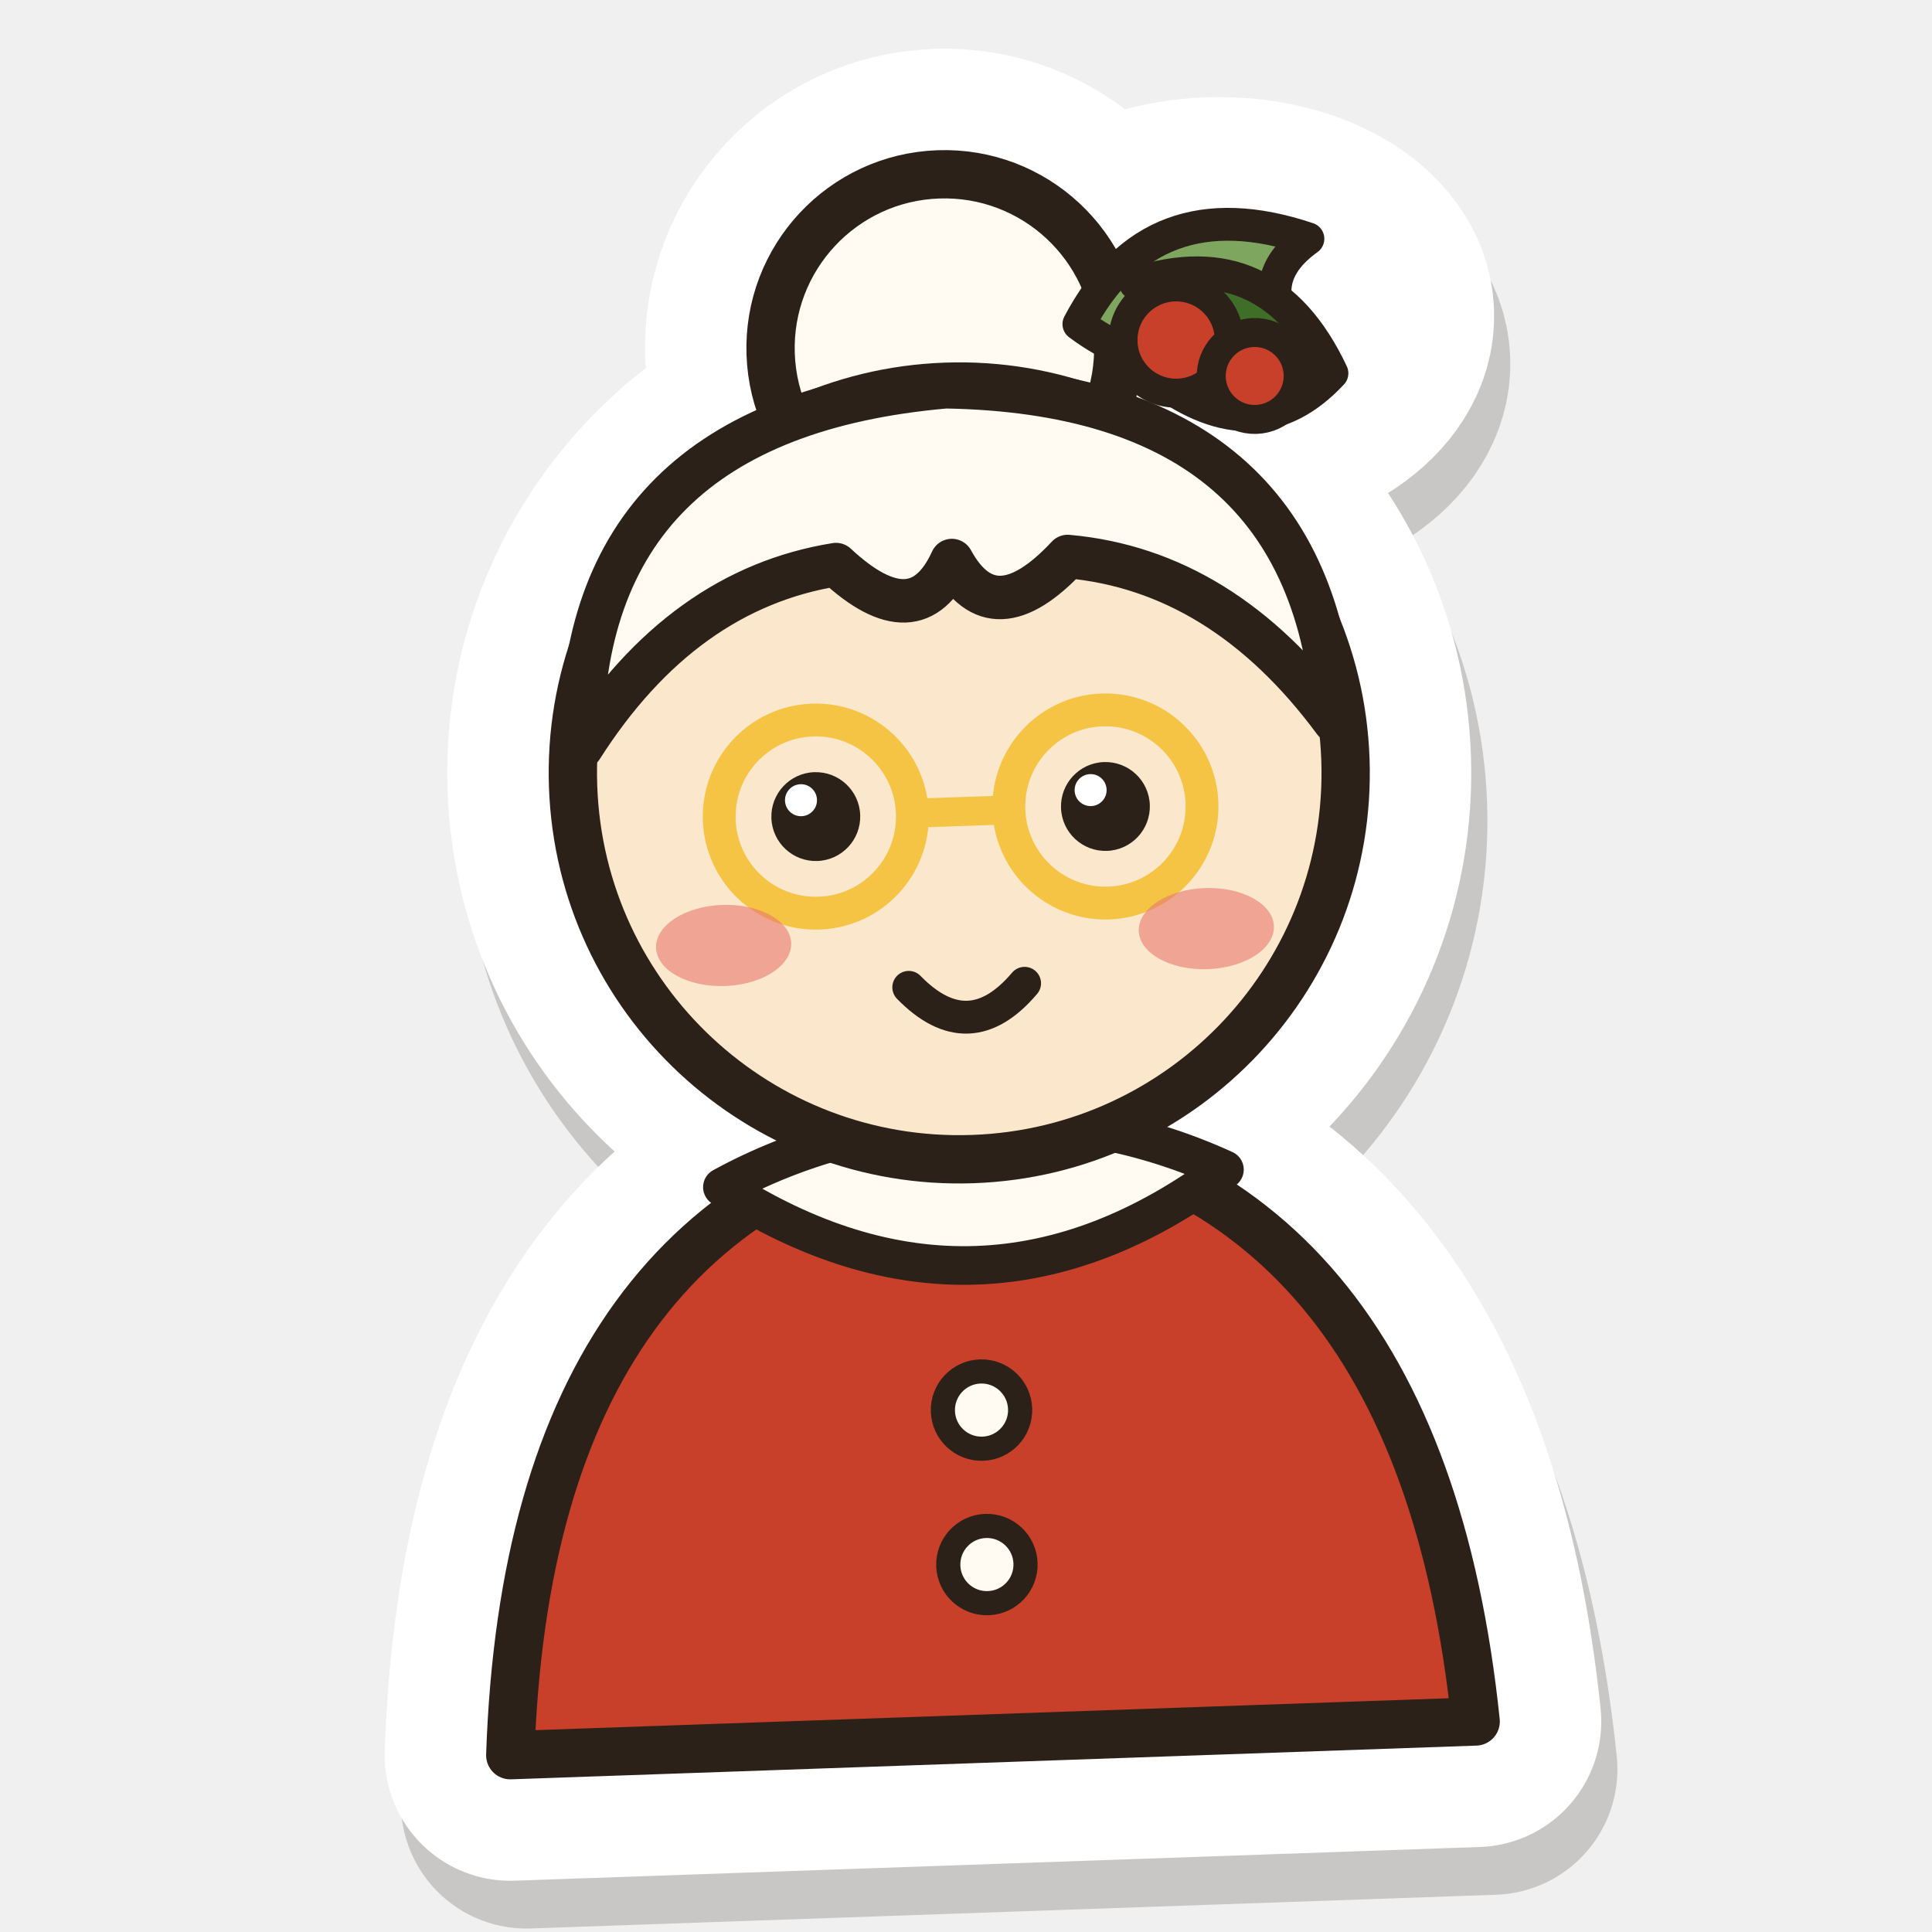
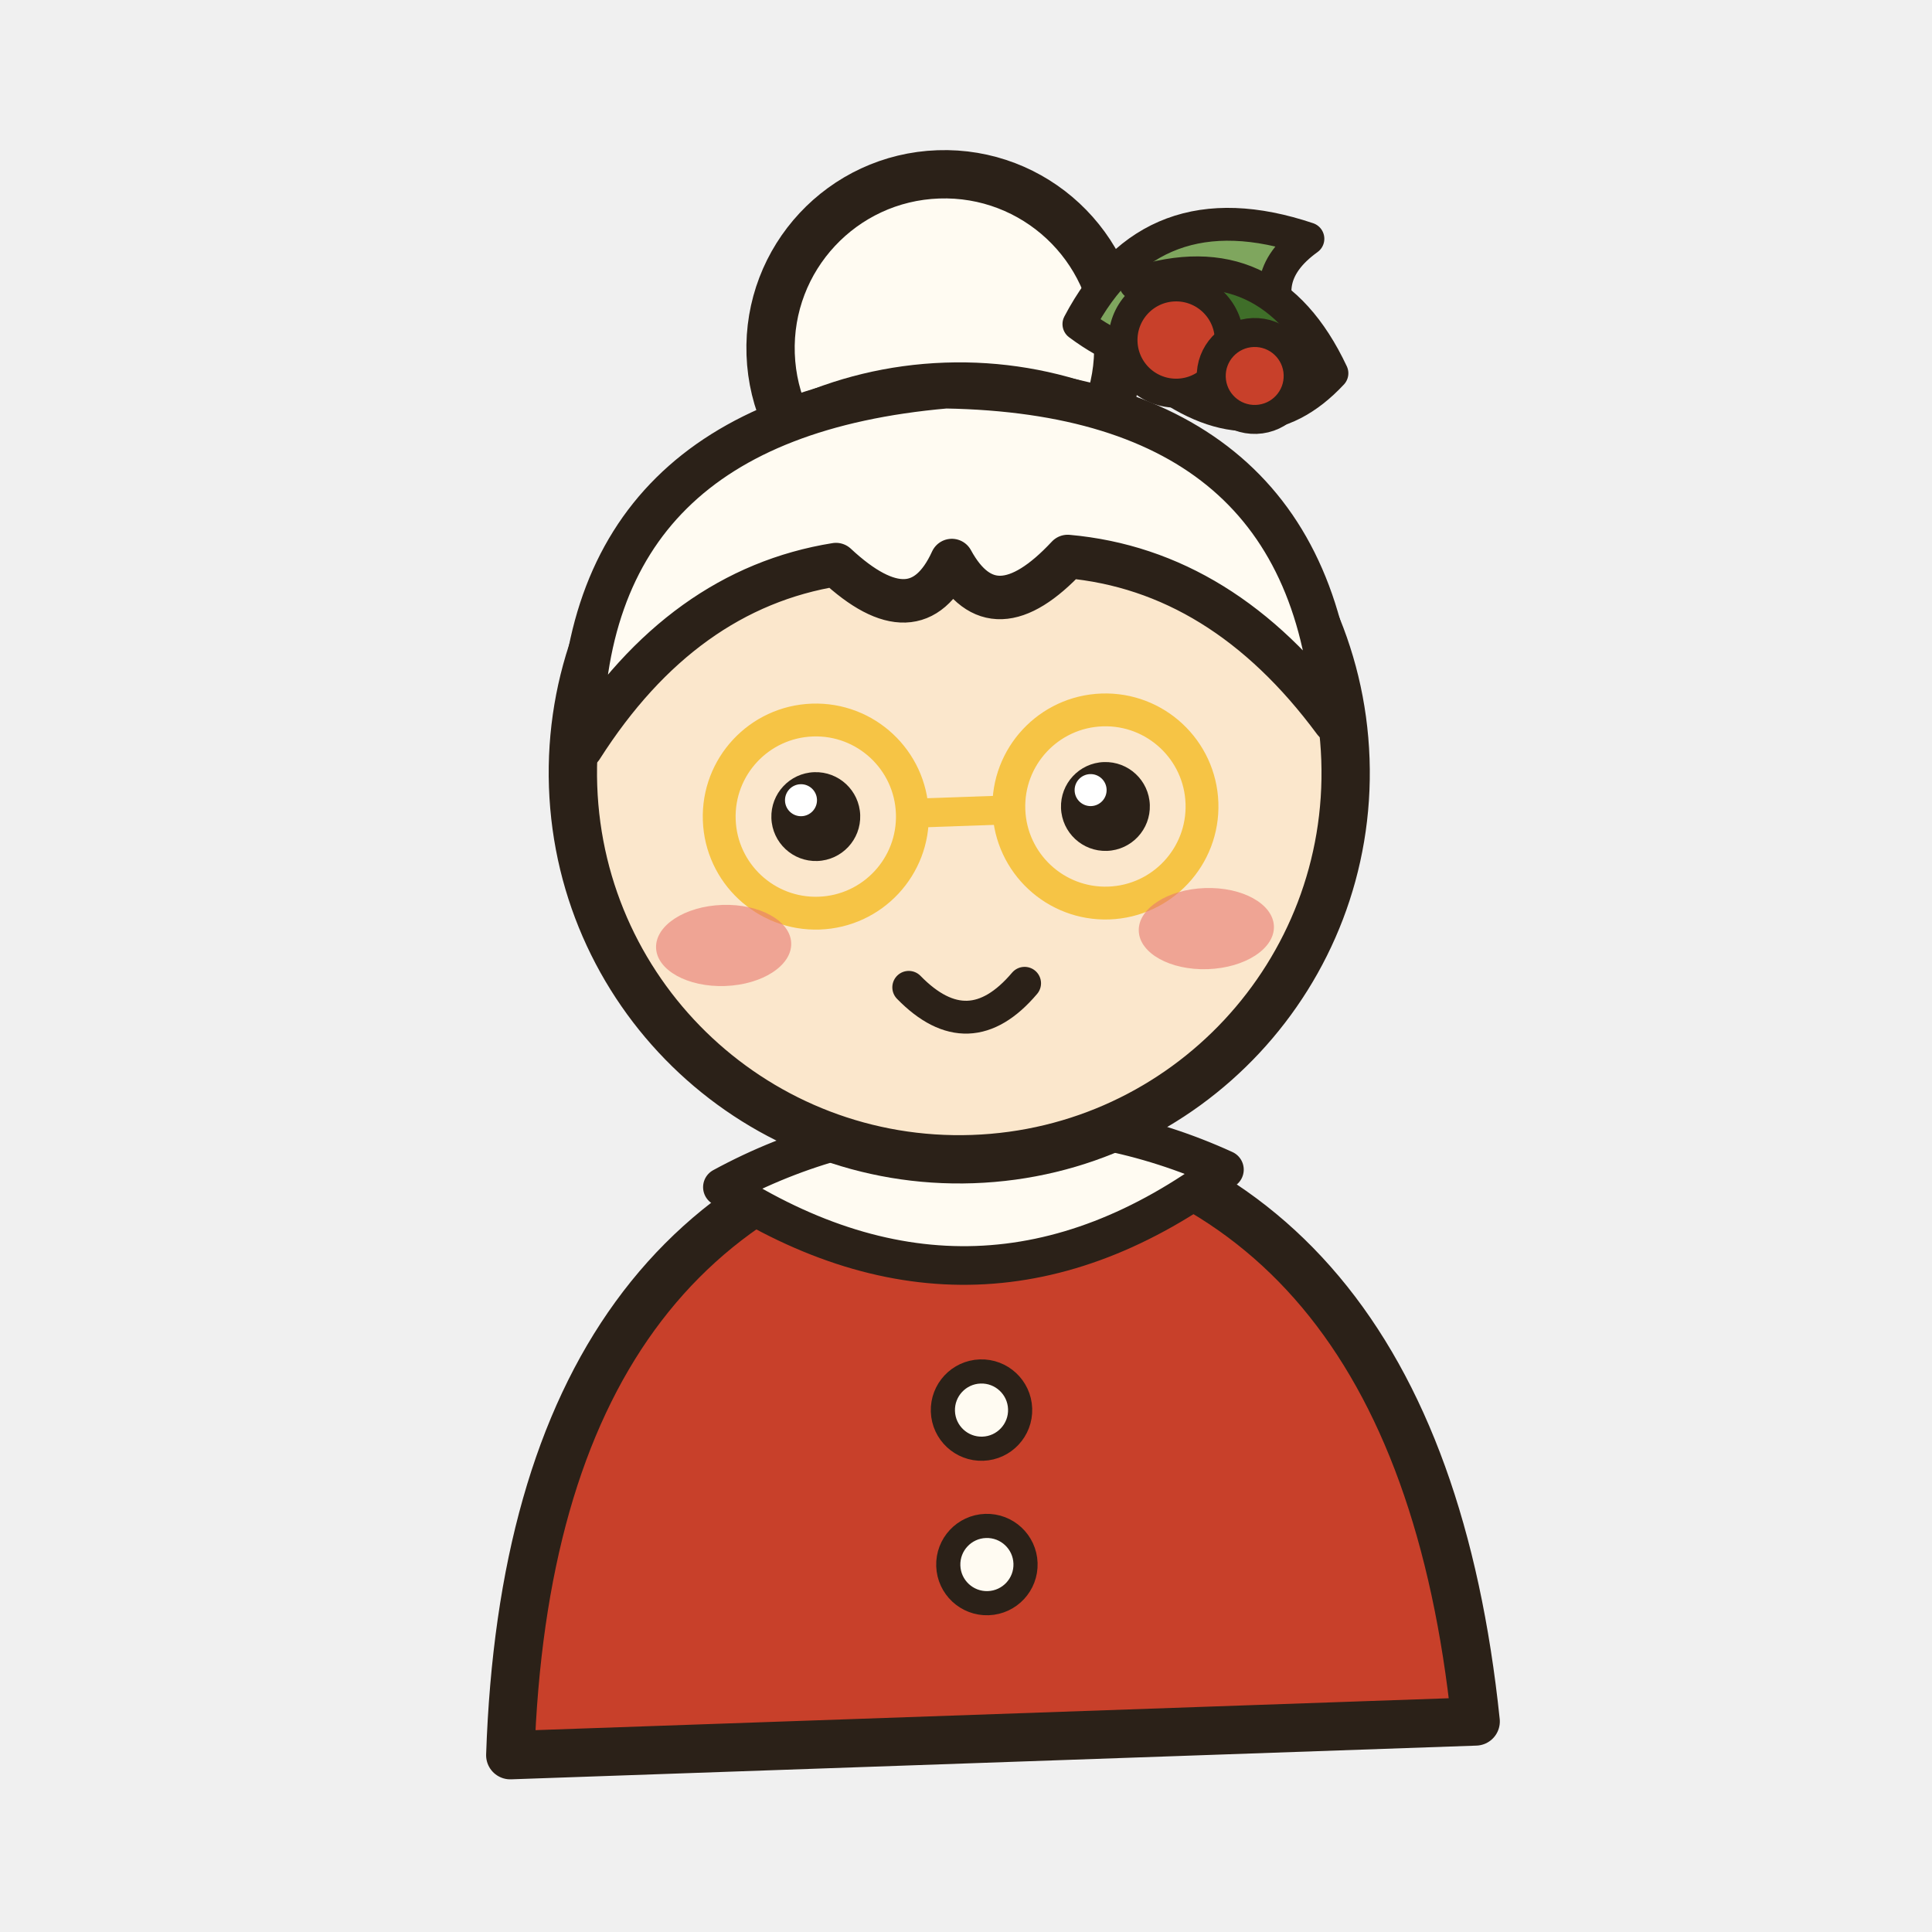
<svg xmlns="http://www.w3.org/2000/svg" viewBox="0 0 200 200" width="200" height="200">
  <defs>
    <g id="mrsClaus-sil">
      <path d="M50 180 Q54 122 100 116 Q146 122 150 180 Z" />
      <circle cx="100" cy="80" r="40" />
      <circle cx="100" cy="36" r="18" />
      <ellipse cx="128" cy="34" rx="16" ry="10" />
    </g>
  </defs>
  <g transform="rotate(-2 100 100)">
-     <g fill="#2b2118" stroke="#2b2118" opacity="0.2" transform="translate(1.5 5)" stroke-width="26" stroke-linejoin="round" stroke-linecap="round">
-       <use href="#mrsClaus-sil" />
-     </g>
-     <g fill="#ffffff" stroke="#ffffff" stroke-width="26" stroke-linejoin="round" stroke-linecap="round">
-       <use href="#mrsClaus-sil" />
-     </g>
    <path d="M50 180 Q54 122 100 116 Q146 122 150 180 Z" fill="#c8402a" stroke="#2b2118" stroke-width="5" stroke-linejoin="round" stroke-linecap="round" />
    <path d="M74 122 Q100 140 126 122 Q114 116 100 116 Q86 116 74 122 Z" fill="#fffbf2" stroke="#2b2118" stroke-width="4" stroke-linejoin="round" stroke-linecap="round" />
    <circle cx="100" cy="146" r="4" fill="#fffbf2" stroke="#2b2118" stroke-width="2.5" stroke-linejoin="round" stroke-linecap="round" />
    <circle cx="100" cy="162" r="4" fill="#fffbf2" stroke="#2b2118" stroke-width="2.5" stroke-linejoin="round" stroke-linecap="round" />
    <circle cx="100" cy="36" r="18" fill="#fffbf2" stroke="#2b2118" stroke-width="5" stroke-linejoin="round" stroke-linecap="round" />
    <circle cx="100" cy="80" r="40" fill="#fbe7cc" stroke="#2b2118" stroke-width="5" stroke-linejoin="round" stroke-linecap="round" />
    <path d="M61 76 Q62 42 100 40 Q138 42 139 76 Q128 60 112 58 Q104 66 100 58 Q96 66 88 58 Q72 60 61 76 Z" fill="#fffbf2" stroke="#2b2118" stroke-width="4.5" stroke-linejoin="round" stroke-linecap="round" />
    <circle cx="85" cy="84" r="4.6" fill="#2b2118" />
    <circle cx="83.528" cy="82.252" r="1.656" fill="#ffffff" />
    <circle cx="115" cy="84" r="4.6" fill="#2b2118" />
    <circle cx="113.528" cy="82.252" r="1.656" fill="#ffffff" />
    <circle cx="85" cy="84" r="10" fill="none" stroke="#f6c445" stroke-width="3.4" />
    <circle cx="115" cy="84" r="10" fill="none" stroke="#f6c445" stroke-width="3.4" />
    <path d="M95 84 H105" stroke="#f6c445" stroke-width="3" />
    <ellipse cx="75" cy="97" rx="7" ry="4.2" fill="#e8786e" opacity="0.6" />
    <ellipse cx="125" cy="97" rx="7" ry="4.2" fill="#e8786e" opacity="0.6" />
    <path d="M94 102 Q100 108.6 106 102" fill="none" stroke="#2b2118" stroke-width="3.4" stroke-linecap="round" />
    <path d="M114 34 Q122 20 138 26 Q132 30 136 36 Q124 42 114 34 Z" fill="#7fa65e" stroke="#2b2118" stroke-width="3.4" stroke-linejoin="round" stroke-linecap="round" />
    <path d="M140 40 Q134 26 120 30 Q126 34 122 40 Q132 48 140 40 Z" fill="#3f6e29" stroke="#2b2118" stroke-width="3.4" stroke-linejoin="round" stroke-linecap="round" />
    <circle cx="124" cy="36" r="5.5" fill="#c8402a" stroke="#2b2118" stroke-width="3" stroke-linejoin="round" stroke-linecap="round" />
    <circle cx="132" cy="40" r="4.5" fill="#c8402a" stroke="#2b2118" stroke-width="3" stroke-linejoin="round" stroke-linecap="round" />
  </g>
</svg>
